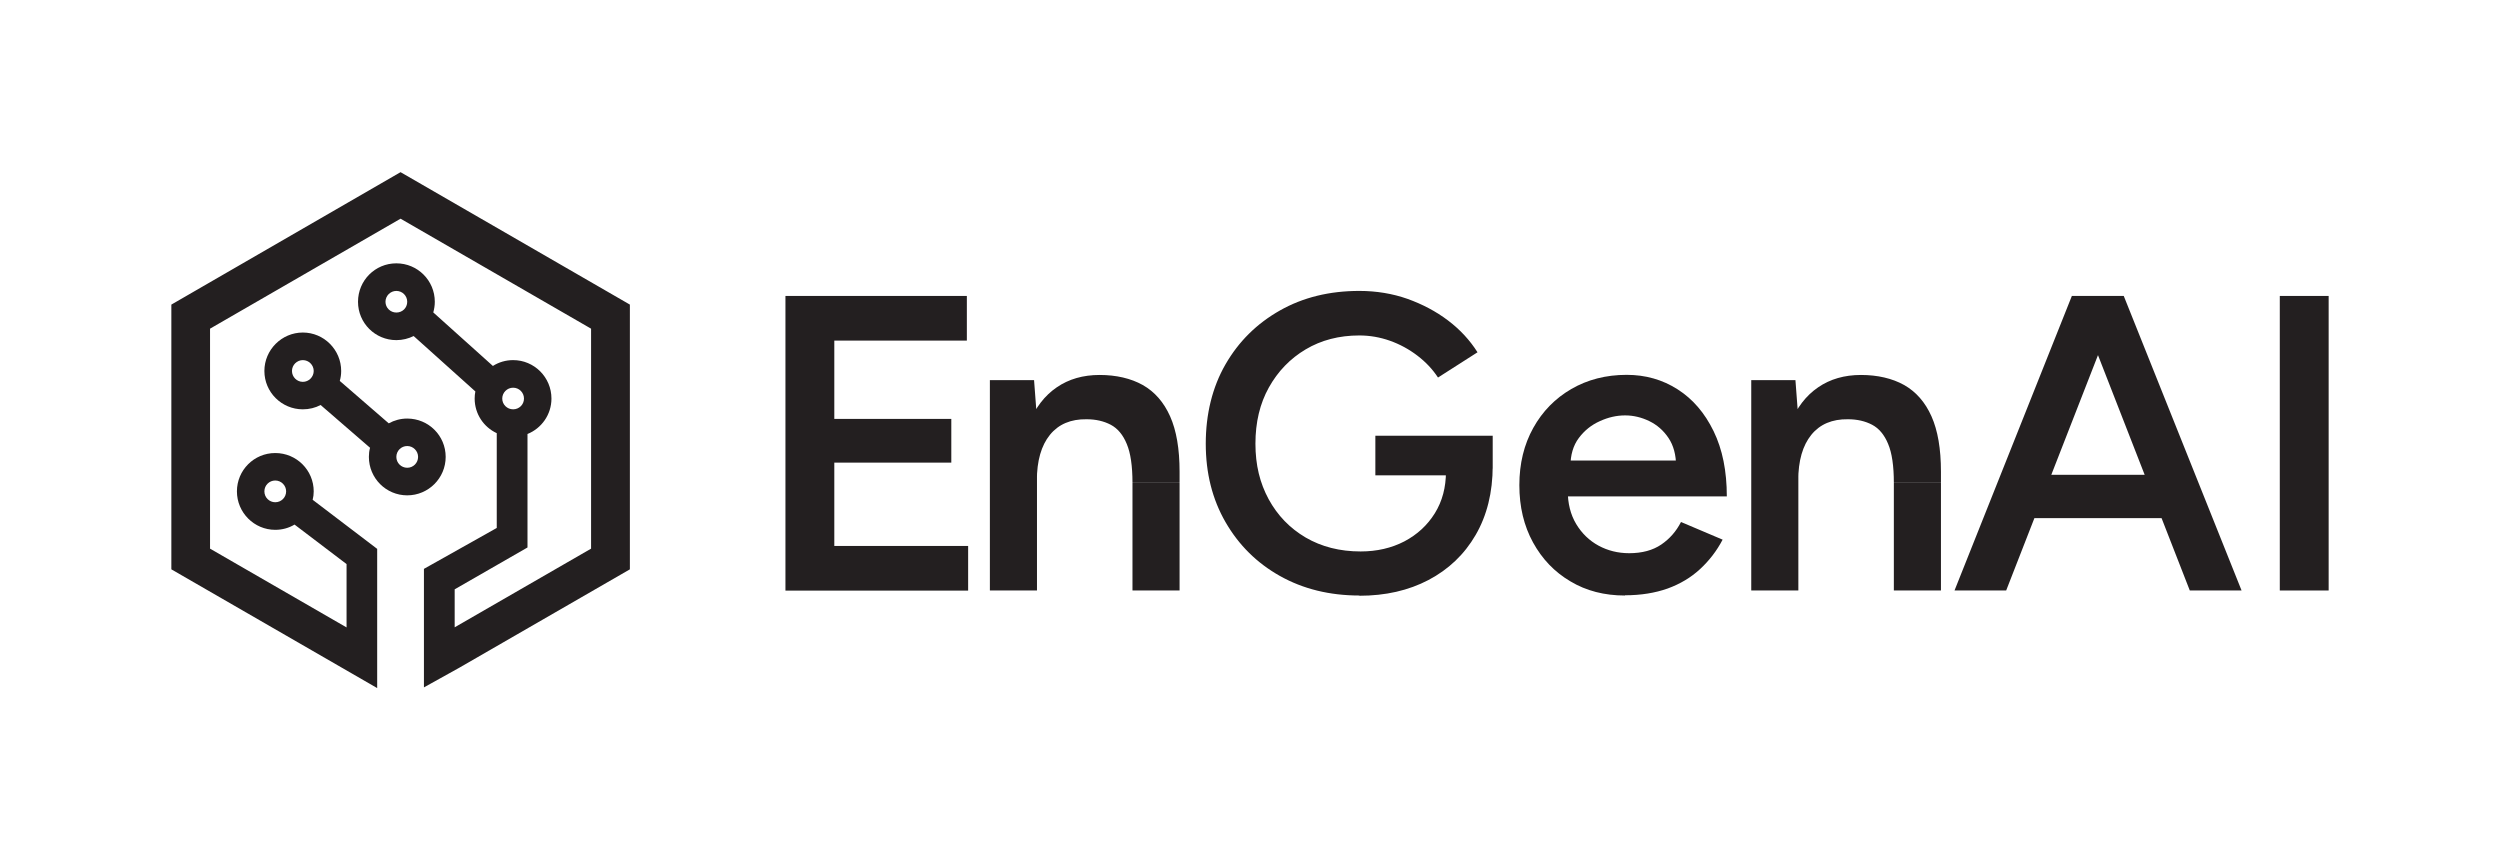
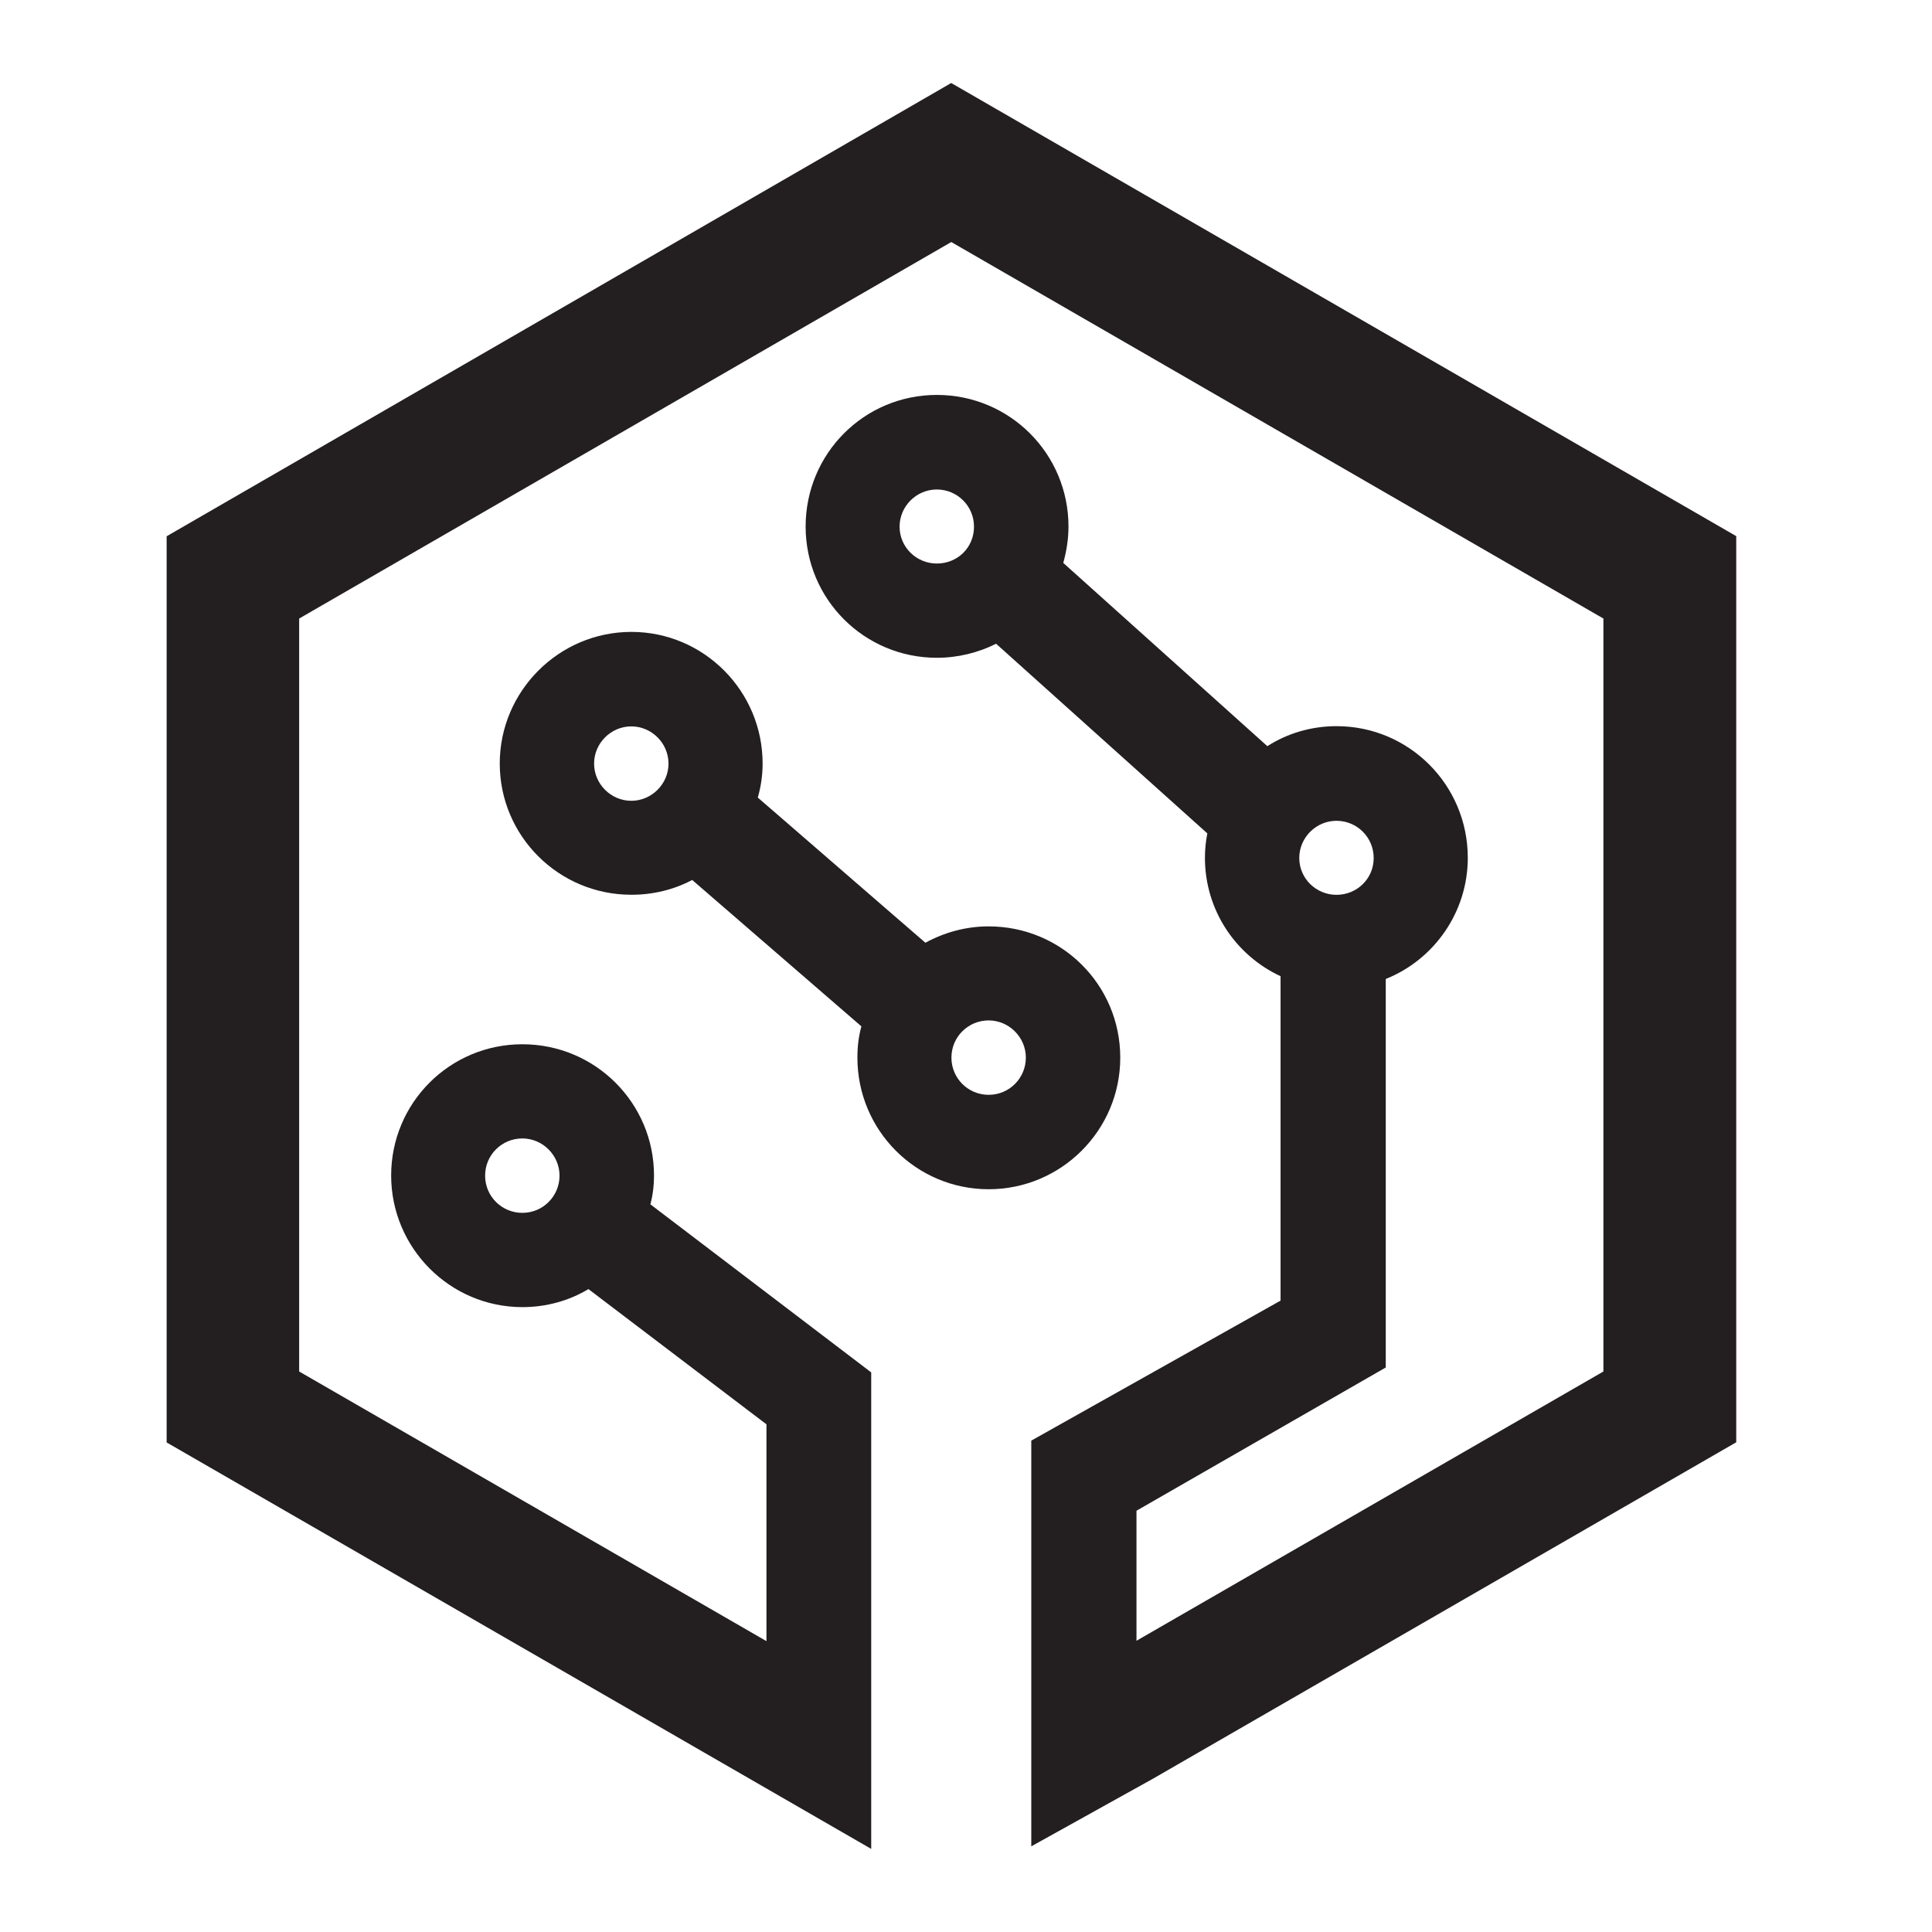
- <svg xmlns="http://www.w3.org/2000/svg" id="Layer_1" version="1.1" viewBox="0 0 213.89 72.22">
+ <svg xmlns="http://www.w3.org/2000/svg" id="Layer_1" version="1.1" viewBox="0 0 256 256">
  <defs>
    <style>
      .st0 {
        fill: #231f20;
      }
    </style>
  </defs>
-   <path class="st0" d="M67.2,50.52v-25.2h15.52v3.82h-11.34v6.7h10.01v3.74h-10.01v7.13h11.45v3.82h-15.63Z" />
-   <path class="st0" d="M84.69,50.52v-18h3.78l.25,3.31v14.69h-4.03ZM96.89,41.31c0-1.44-.16-2.55-.49-3.33-.32-.78-.78-1.33-1.37-1.64-.59-.31-1.28-.47-2.07-.47-1.34-.02-2.39.42-3.13,1.33-.74.91-1.12,2.22-1.12,3.92h-1.51c0-1.9.28-3.52.83-4.88s1.34-2.39,2.38-3.1c1.03-.71,2.26-1.06,3.67-1.06s2.67.29,3.69.86c1.02.58,1.8,1.47,2.34,2.68s.81,2.79.81,4.73v.94h-4.03v.02ZM96.89,50.52v-9.22h4.03v9.22h-4.03Z" />
-   <path class="st0" d="M116.3,50.95c-2.54,0-4.81-.56-6.79-1.67s-3.53-2.65-4.66-4.61-1.69-4.19-1.69-6.71.56-4.83,1.69-6.79c1.13-1.96,2.68-3.49,4.66-4.61s4.24-1.67,6.79-1.67c1.46,0,2.84.23,4.12.68,1.28.46,2.44,1.07,3.47,1.85s1.87,1.69,2.52,2.72l-3.38,2.16c-.46-.7-1.04-1.32-1.76-1.87-.72-.55-1.51-.98-2.36-1.28-.85-.3-1.72-.45-2.61-.45-1.73,0-3.26.4-4.59,1.19s-2.38,1.88-3.15,3.26c-.77,1.38-1.15,2.98-1.15,4.81s.38,3.36,1.13,4.75c.76,1.39,1.81,2.48,3.17,3.28,1.36.79,2.92,1.19,4.7,1.19,1.39,0,2.64-.29,3.74-.86,1.1-.58,1.97-1.38,2.61-2.41s.95-2.22.95-3.56l4-.5c0,2.28-.49,4.25-1.46,5.92s-2.32,2.95-4.03,3.85-3.69,1.35-5.92,1.35v-.02ZM117.67,40.66v-3.38h10.04v2.81l-2.23.58h-7.81Z" />
-   <path class="st0" d="M139.02,50.95c-1.75,0-3.31-.4-4.66-1.21-1.36-.8-2.42-1.91-3.2-3.33s-1.17-3.05-1.17-4.9.4-3.48,1.19-4.9c.79-1.42,1.88-2.53,3.26-3.33,1.38-.8,2.96-1.21,4.73-1.21,1.61,0,3.06.41,4.36,1.24s2.32,2.02,3.08,3.58c.76,1.56,1.13,3.42,1.13,5.58h-14.15l.54-.5c0,1.1.24,2.06.72,2.86s1.12,1.42,1.91,1.85c.79.43,1.67.65,2.63.65,1.1,0,2.02-.25,2.74-.74s1.28-1.13,1.69-1.93l3.56,1.51c-.5.96-1.15,1.8-1.93,2.52s-1.7,1.27-2.77,1.66c-1.07.38-2.29.58-3.65.58v.02ZM134.37,39.9l-.58-.5h10.15l-.54.5c0-.98-.22-1.79-.65-2.43s-.98-1.12-1.64-1.44-1.35-.49-2.07-.49-1.44.16-2.16.49c-.72.32-1.32.8-1.8,1.44s-.72,1.45-.72,2.43h.01Z" />
-   <path class="st0" d="M149.83,50.52v-18h3.78l.25,3.31v14.69h-4.03ZM162.03,41.31c0-1.44-.16-2.55-.49-3.33-.32-.78-.78-1.33-1.37-1.64-.59-.31-1.28-.47-2.07-.47-1.34-.02-2.39.42-3.13,1.33-.74.91-1.12,2.22-1.12,3.92h-1.51c0-1.9.28-3.52.83-4.88s1.34-2.39,2.38-3.1c1.03-.71,2.26-1.06,3.67-1.06s2.67.29,3.69.86c1.02.58,1.8,1.47,2.34,2.68s.81,2.79.81,4.73v.94h-4.03v.02ZM162.03,50.52v-9.22h4.03v9.22h-4.03Z" />
-   <path class="st0" d="M167.22,50.52l10.04-25.2h4.21l-9.83,25.2h-4.43,0ZM171.94,44.33v-3.71h15.08v3.71h-15.08ZM187.35,50.52l-9.83-25.2h4.18l10.08,25.2h-4.43Z" />
-   <path class="st0" d="M195.05,50.52v-25.2h4.18v25.2h-4.18Z" />
-   <path class="st0" d="M34.27,14.73l-19.61,11.33v22.65l17.61,10.16v-11.91l-5.52-4.2c.06-.23.09-.47.09-.72,0-1.81-1.47-3.28-3.29-3.28s-3.28,1.47-3.28,3.28,1.47,3.29,3.28,3.29c.6,0,1.17-.16,1.65-.45l4.45,3.38v5.42l-11.68-6.74v-18.82l16.3-9.41,16.3,9.41v18.82l-11.67,6.73v-3.25l6.23-3.58v-9.71c1.2-.48,2.05-1.66,2.05-3.03,0-1.82-1.47-3.29-3.28-3.29-.63,0-1.23.18-1.73.5l-5.1-4.58c.08-.29.13-.59.13-.91,0-1.82-1.47-3.29-3.29-3.29s-3.28,1.47-3.28,3.29,1.47,3.28,3.28,3.28c.53,0,1.04-.13,1.48-.35l5.28,4.74c-.04.2-.06.4-.06.61,0,1.31.77,2.44,1.89,2.96v8.11l-6.23,3.5v10.14l3.04-1.69,14.58-8.41v-22.65l-19.62-11.33h0ZM23.55,42.97c-.51,0-.93-.41-.93-.93s.42-.93.93-.93.93.42.93.93-.41.93-.93.93ZM33.91,26.74c-.51,0-.93-.41-.93-.92s.42-.93.93-.93.93.41.93.93-.41.92-.93.92ZM43.9,33.17c.51,0,.93.41.93.93s-.42.92-.93.92-.93-.41-.93-.92.42-.93.93-.93Z" />
-   <path class="st0" d="M34.84,35.81c-.57,0-1.11.15-1.58.41l-4.19-3.63c.08-.27.12-.56.12-.85,0-1.81-1.47-3.29-3.28-3.29s-3.29,1.48-3.29,3.29,1.47,3.28,3.29,3.28c.55,0,1.07-.13,1.52-.37l4.23,3.66c-.07.25-.1.51-.1.78,0,1.82,1.47,3.29,3.28,3.29s3.29-1.47,3.29-3.29-1.47-3.28-3.29-3.28ZM25.91,32.67c-.51,0-.93-.42-.93-.93s.42-.93.93-.93.93.42.93.93-.42.93-.93.93ZM34.84,40.02c-.51,0-.93-.41-.93-.93s.42-.93.93-.93.93.42.93.93-.41.93-.93.93Z" />
+   <path class="st0" d="M424.09-75.55v-25.2h15.52v3.82h-11.34v6.7h10.01v3.74h-10.01v7.13h11.45v3.82h-15.63Z" />
+   <path class="st0" d="M441.58-75.55v-18h3.78l.25,3.31v14.69h-4.03ZM453.78-84.76c0-1.44-.16-2.55-.49-3.33-.32-.78-.78-1.33-1.37-1.64-.59-.31-1.28-.47-2.07-.47-1.34-.02-2.39.42-3.13,1.33-.74.91-1.12,2.22-1.12,3.92h-1.51c0-1.9.28-3.52.83-4.88s1.34-2.39,2.38-3.1c1.03-.71,2.26-1.06,3.67-1.06s2.67.29,3.69.86c1.02.58,1.8,1.47,2.34,2.68s.81,2.79.81,4.73v.94h-4.03s0,.02,0,.02ZM453.78-75.55v-9.22h4.03v9.22h-4.03Z" />
+   <path class="st0" d="M473.19-75.12c-2.54,0-4.81-.56-6.79-1.67s-3.53-2.65-4.66-4.61-1.69-4.19-1.69-6.71.56-4.83,1.69-6.79c1.13-1.96,2.68-3.49,4.66-4.61s4.24-1.67,6.79-1.67c1.46,0,2.84.23,4.12.68,1.28.46,2.44,1.07,3.47,1.85s1.87,1.69,2.52,2.72l-3.38,2.16c-.46-.7-1.04-1.32-1.76-1.87-.72-.55-1.51-.98-2.36-1.28-.85-.3-1.72-.45-2.61-.45-1.73,0-3.26.4-4.59,1.19s-2.38,1.88-3.15,3.26c-.77,1.38-1.15,2.98-1.15,4.81s.38,3.36,1.13,4.75c.76,1.39,1.81,2.48,3.17,3.28,1.36.79,2.92,1.19,4.7,1.19,1.39,0,2.64-.29,3.74-.86,1.1-.58,1.97-1.38,2.61-2.41s.95-2.22.95-3.56l4-.5c0,2.28-.49,4.25-1.46,5.92s-2.32,2.95-4.03,3.85-3.69,1.35-5.92,1.35c0,0,0-.02,0-.02ZM474.56-85.41v-3.38h10.04v2.81l-2.23.58h-7.81Z" />
+   <path class="st0" d="M495.92-75.12c-1.75,0-3.31-.4-4.66-1.21-1.36-.8-2.42-1.91-3.2-3.33s-1.17-3.05-1.17-4.9.4-3.48,1.19-4.9c.79-1.42,1.88-2.53,3.26-3.33,1.38-.8,2.96-1.21,4.73-1.21,1.61,0,3.06.41,4.36,1.24s2.32,2.02,3.08,3.58c.76,1.56,1.13,3.42,1.13,5.58h-14.15l.54-.5c0,1.1.24,2.06.72,2.86s1.12,1.42,1.91,1.85c.79.43,1.67.65,2.63.65,1.1,0,2.02-.25,2.74-.74s1.28-1.13,1.69-1.93l3.56,1.51c-.5.96-1.15,1.8-1.93,2.52s-1.7,1.27-2.77,1.66c-1.07.38-2.29.58-3.65.58v.02h-.01ZM491.26-86.17l-.58-.5h10.15l-.54.5c0-.98-.22-1.79-.65-2.43s-.98-1.12-1.64-1.44-1.35-.49-2.07-.49-1.44.16-2.16.49c-.72.32-1.32.8-1.8,1.44s-.72,1.45-.72,2.43h.01Z" />
+   <path class="st0" d="M506.72-75.55v-18h3.78l.25,3.31v14.69h-4.03ZM518.92-84.76c0-1.44-.16-2.55-.49-3.33-.32-.78-.78-1.33-1.37-1.64-.59-.31-1.28-.47-2.07-.47-1.34-.02-2.39.42-3.13,1.33-.74.91-1.12,2.22-1.12,3.92h-1.51c0-1.9.28-3.52.83-4.88s1.34-2.39,2.38-3.1c1.03-.71,2.26-1.06,3.67-1.06s2.67.29,3.69.86c1.02.58,1.8,1.47,2.34,2.68s.81,2.79.81,4.73v.94h-4.03v.02ZM518.92-75.55v-9.22h4.03v9.22h-4.03Z" />
+   <path class="st0" d="M524.11-75.55l10.04-25.2h4.21l-9.83,25.2h-4.43,0ZM528.83-81.74v-3.71h15.08v3.71h-15.08ZM544.25-75.55l-9.83-25.2h4.18l10.08,25.2h-4.43Z" />
+   <path class="st0" d="M551.94-75.55v-25.2h4.18v25.2h-4.18Z" />
+   <path class="st0" d="M126.04,11L22.08,71.06v120.07l93.36,53.86v-63.14l-29.26-22.27c.32-1.22.48-2.49.48-3.82,0-9.6-7.79-17.39-17.44-17.39s-17.39,7.79-17.39,17.39,7.79,17.44,17.39,17.44c3.18,0,6.2-.85,8.75-2.39l23.59,17.92v28.73l-61.92-35.73v-99.77l86.41-49.89,86.41,49.89v99.77l-61.87,35.68v-17.23l33.03-18.98v-51.48c6.36-2.54,10.87-8.8,10.87-16.06,0-9.65-7.79-17.44-17.39-17.44-3.34,0-6.52.95-9.17,2.65l-27.04-24.28c.42-1.54.69-3.13.69-4.82,0-9.65-7.79-17.44-17.44-17.44s-17.39,7.79-17.39,17.44,7.79,17.39,17.39,17.39c2.81,0,5.51-.69,7.85-1.86l27.99,25.13c-.21,1.06-.32,2.12-.32,3.23,0,6.94,4.08,12.94,10.02,15.69v42.99l-33.03,18.55v53.76l16.12-8.96,77.29-44.58v-120.07L126.04,11h0ZM69.21,160.71c-2.7,0-4.93-2.17-4.93-4.93s2.23-4.93,4.93-4.93,4.93,2.23,4.93,4.93-2.17,4.93-4.93,4.93ZM124.13,74.67c-2.7,0-4.93-2.17-4.93-4.88s2.23-4.93,4.93-4.93,4.93,2.17,4.93,4.93-2.17,4.88-4.93,4.88ZM177.09,108.76c2.7,0,4.93,2.17,4.93,4.93s-2.23,4.88-4.93,4.88-4.93-2.17-4.93-4.88,2.23-4.93,4.93-4.93Z" />
+   <path class="st0" d="M131,122.75c-3.02,0-5.88.8-8.38,2.17l-22.21-19.24c.42-1.43.64-2.97.64-4.51,0-9.6-7.79-17.44-17.39-17.44s-17.44,7.85-17.44,17.44,7.79,17.39,17.44,17.39c2.92,0,5.67-.69,8.06-1.96l22.42,19.4c-.37,1.33-.53,2.7-.53,4.14,0,9.65,7.79,17.44,17.39,17.44s17.44-7.79,17.44-17.44-7.79-17.39-17.44-17.39ZM83.65,106.11c-2.7,0-4.93-2.23-4.93-4.93s2.23-4.93,4.93-4.93,4.93,2.23,4.93,4.93-2.23,4.93-4.93,4.93ZM131,145.07c-2.7,0-4.93-2.17-4.93-4.93s2.23-4.93,4.93-4.93,4.93,2.23,4.93,4.93-2.17,4.93-4.93,4.93Z" />
</svg>
